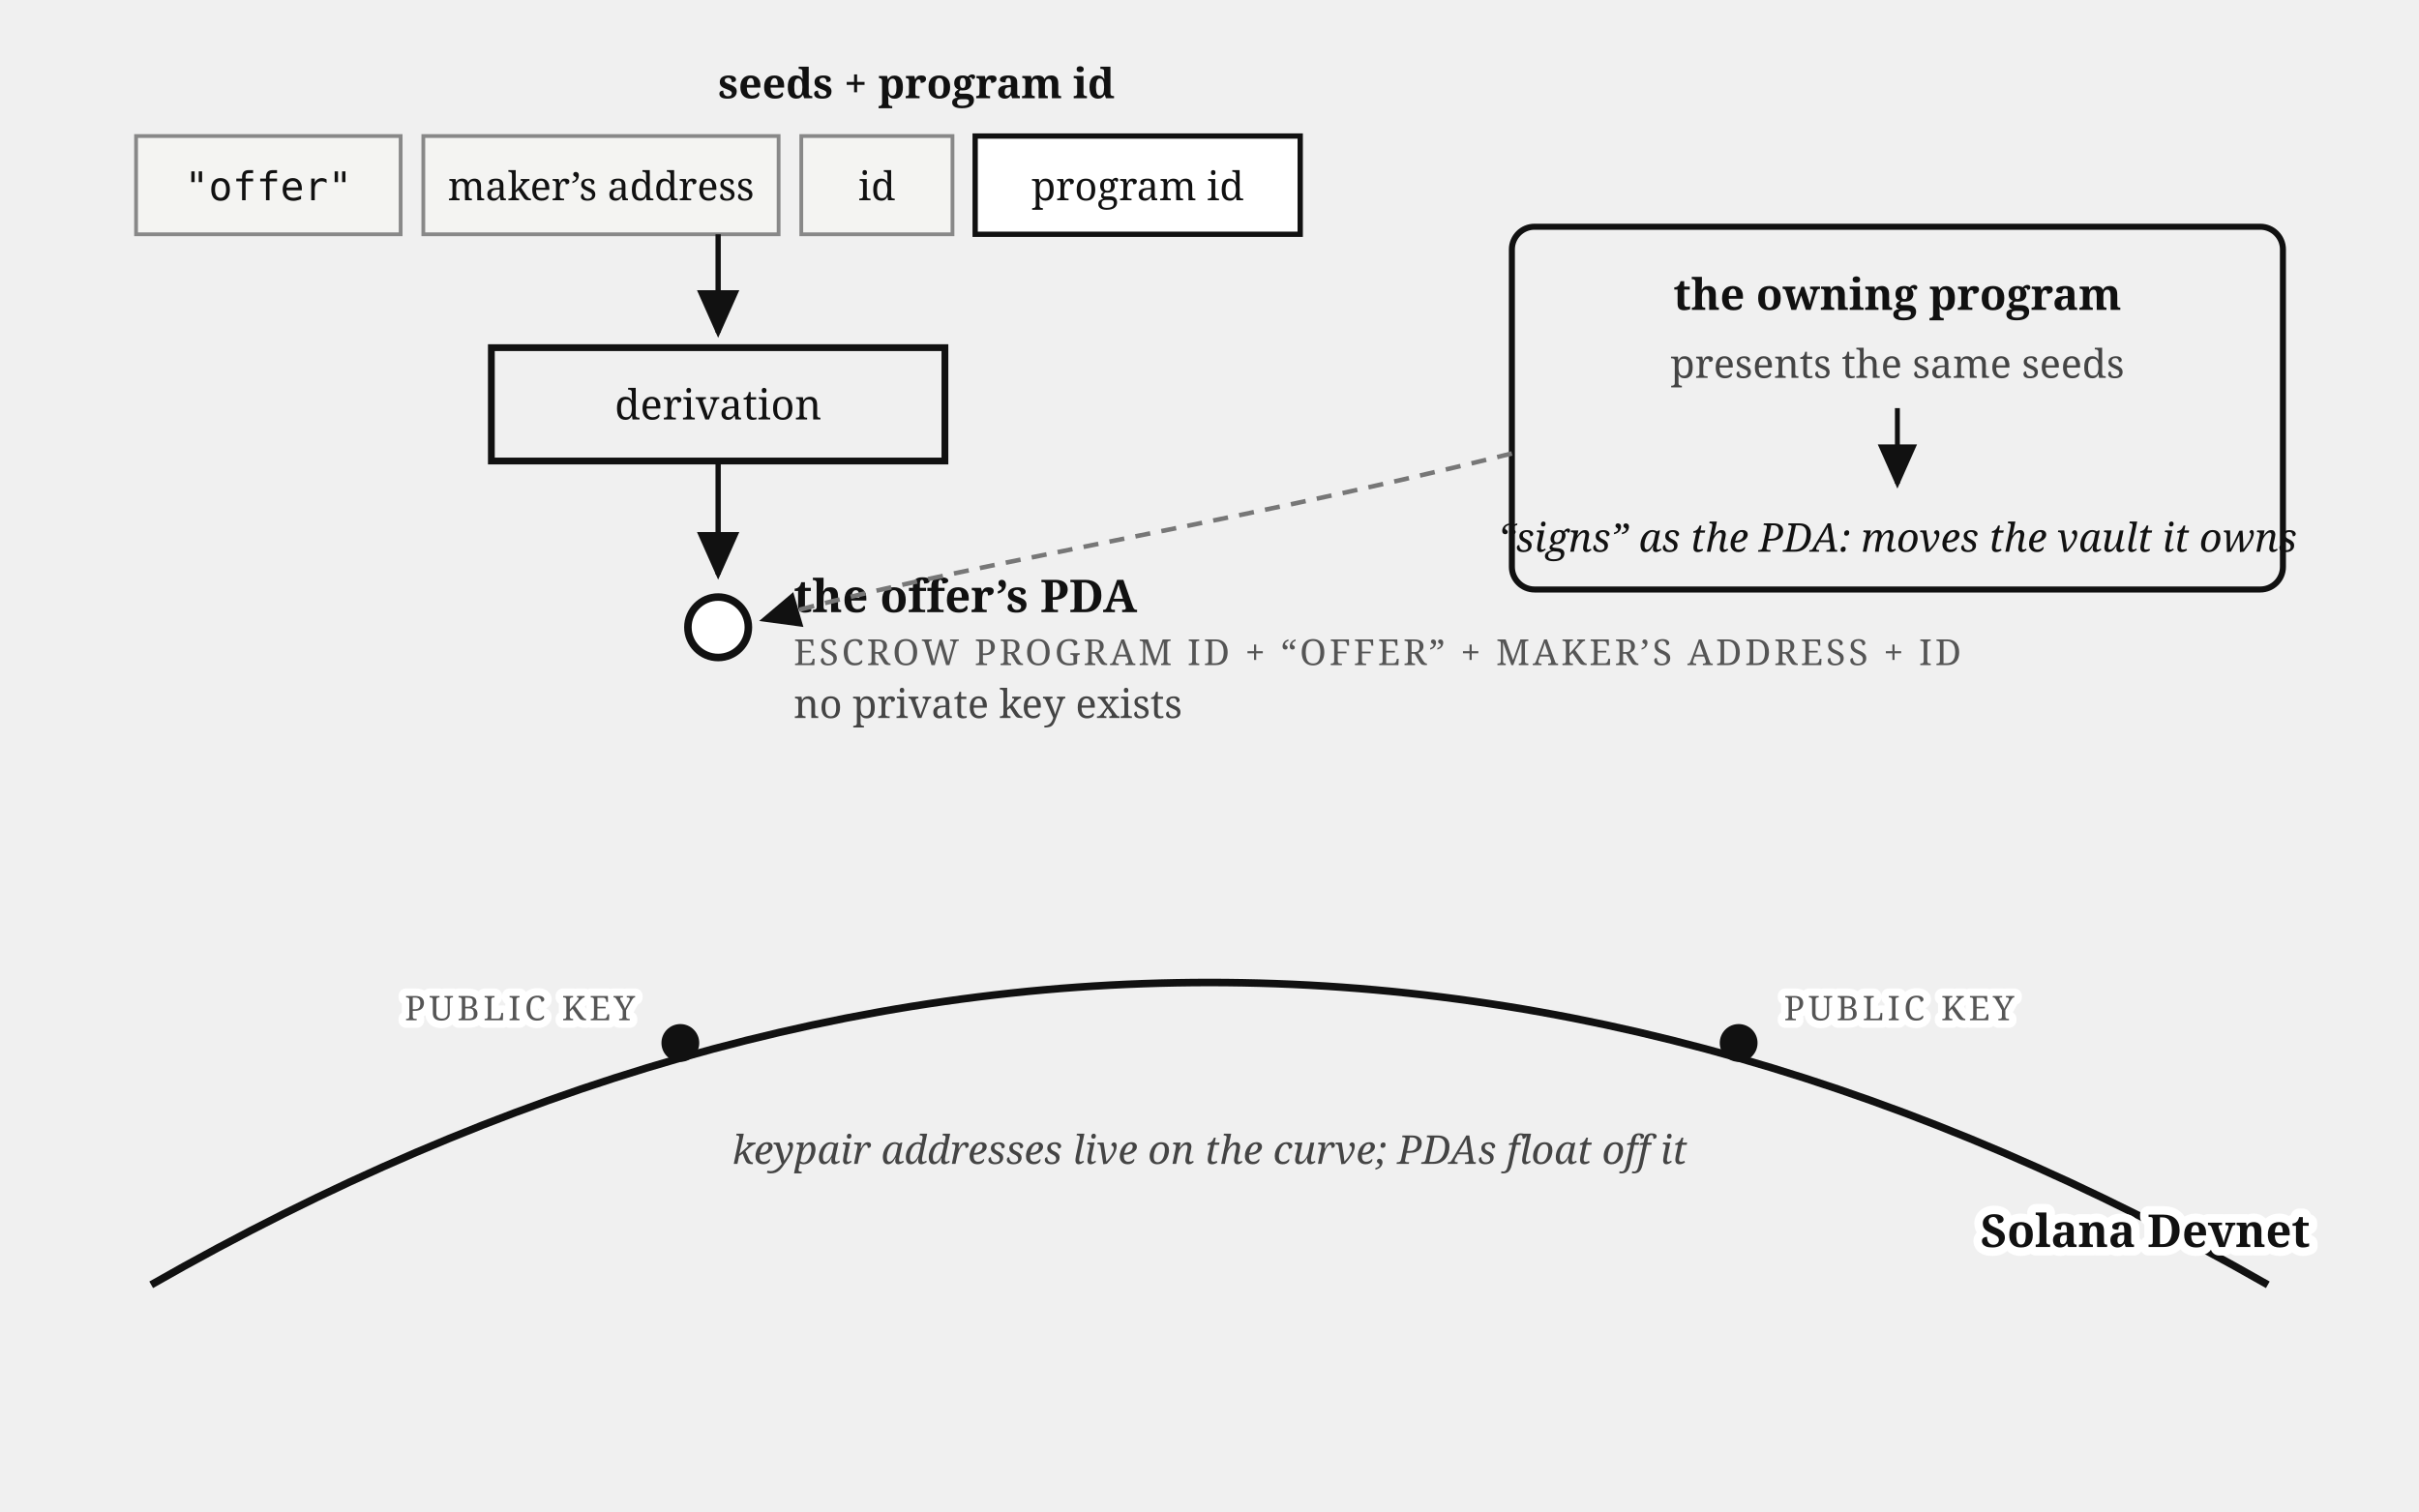
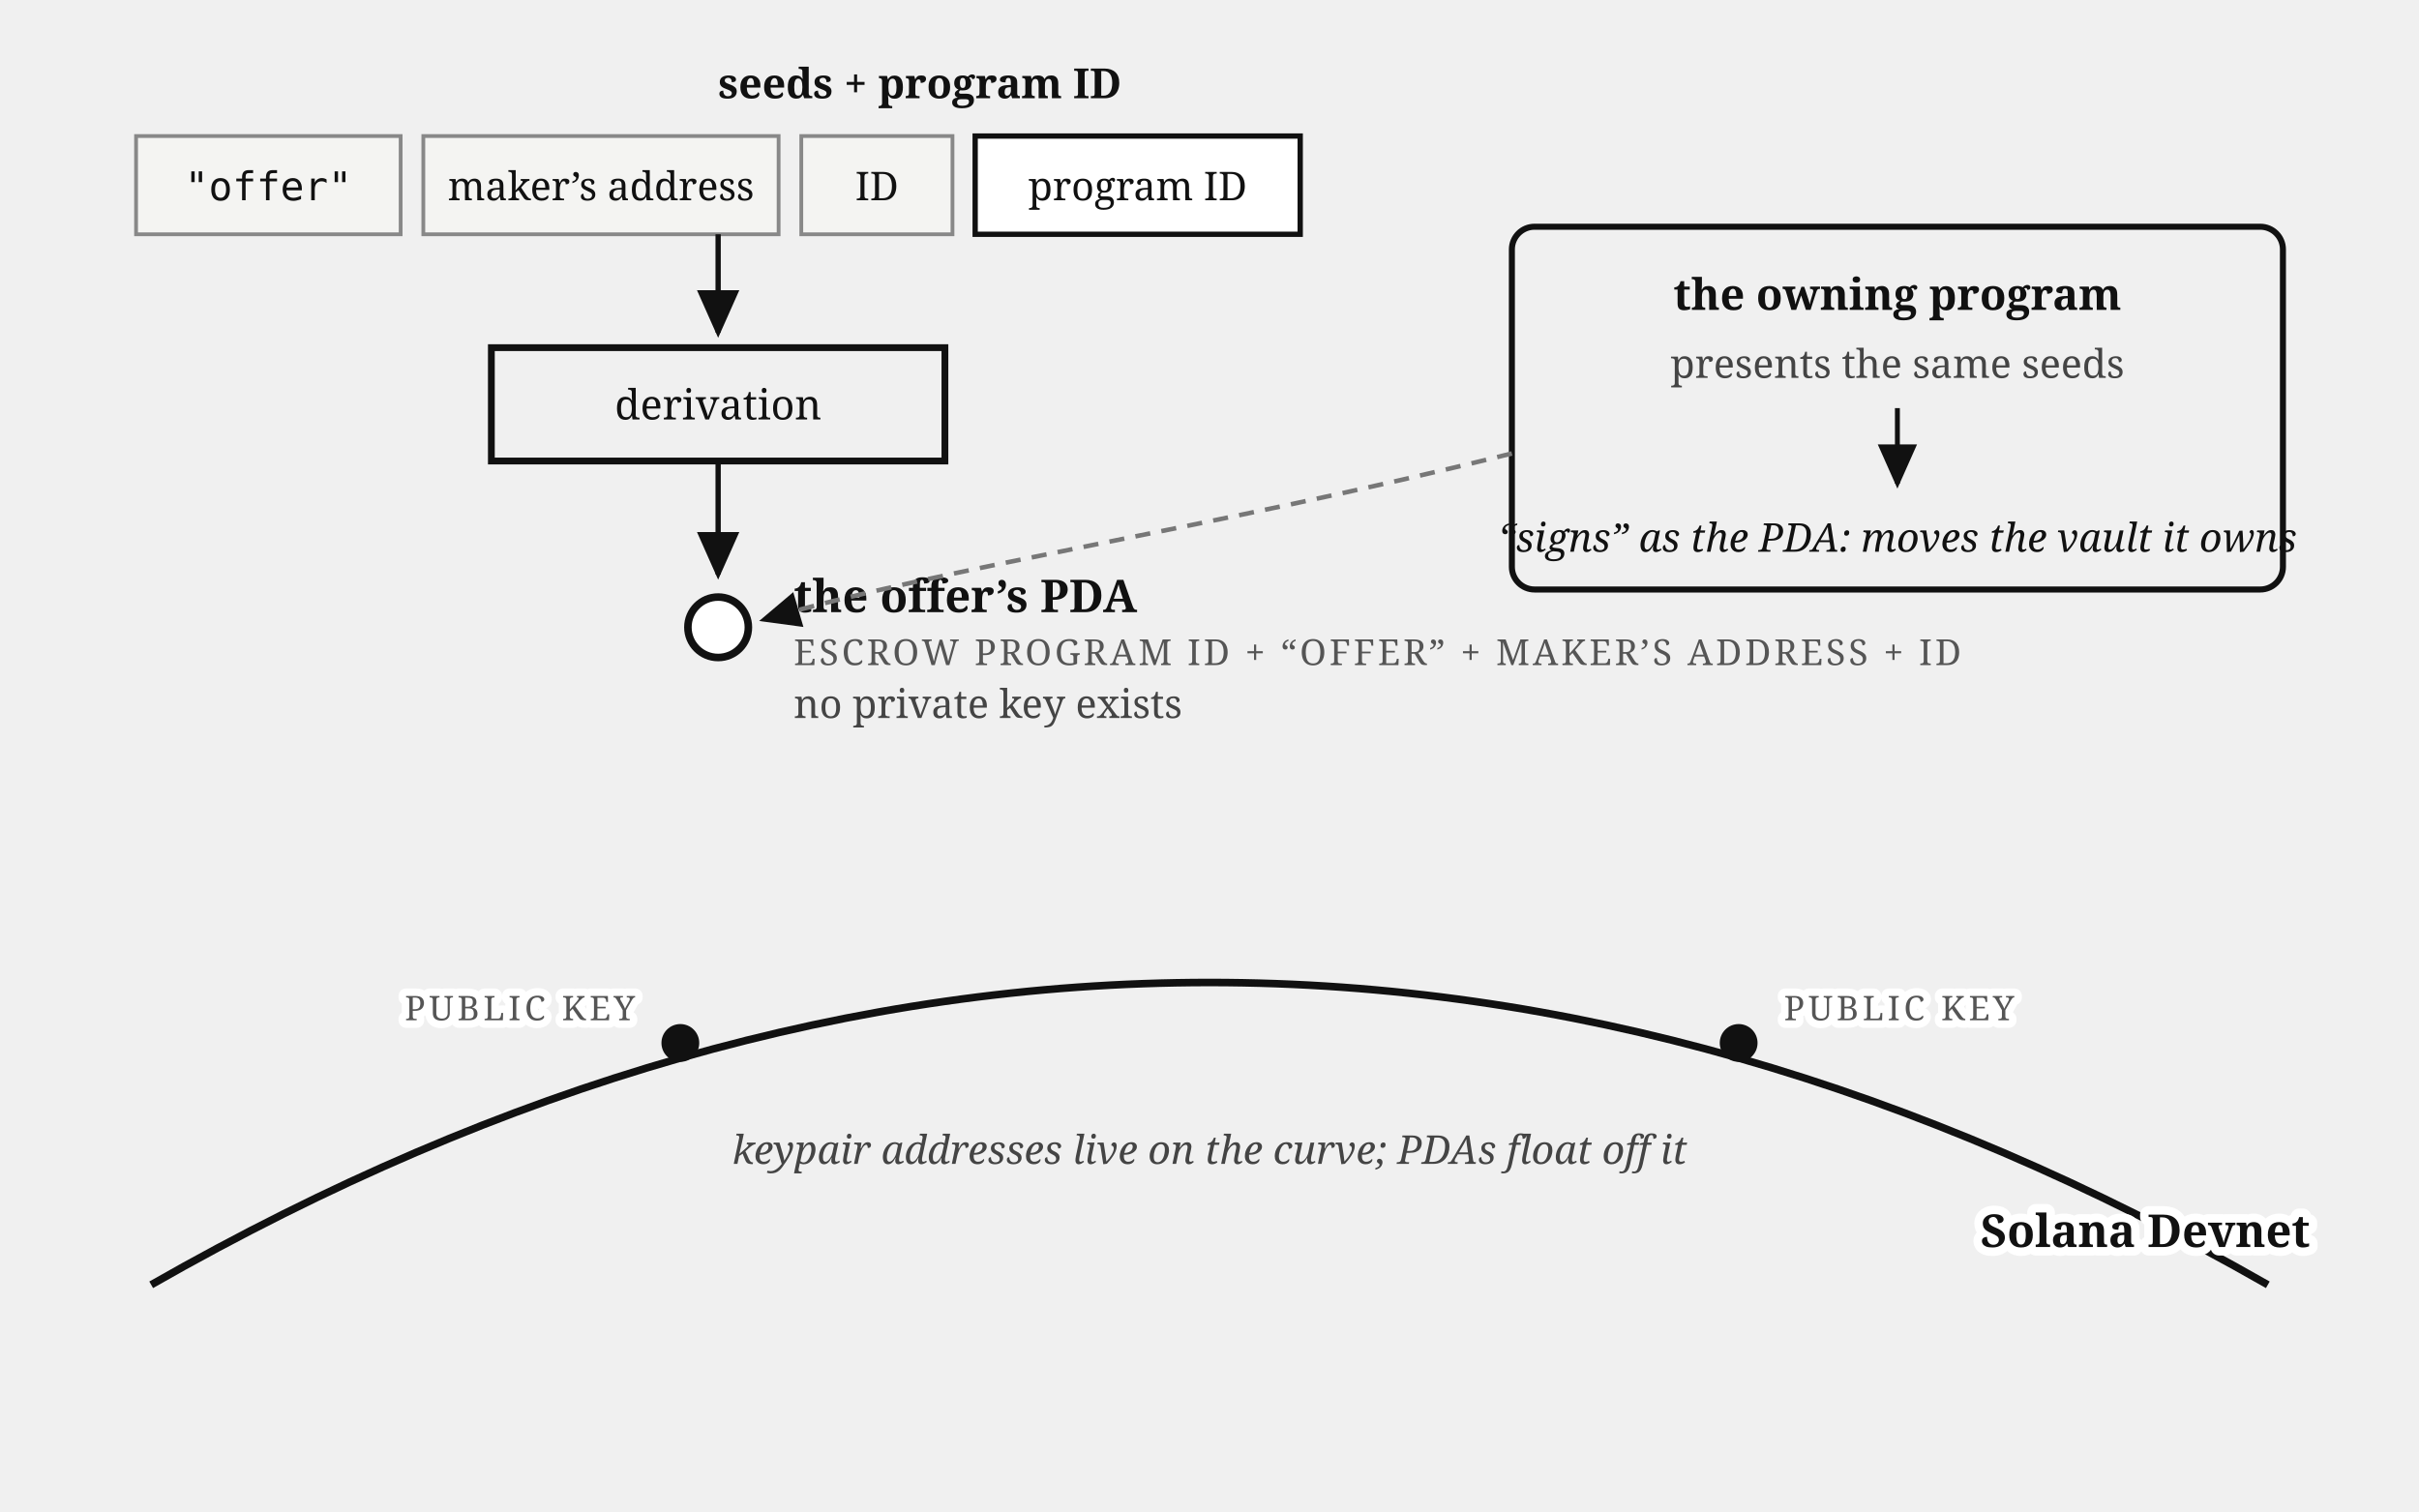
<svg xmlns="http://www.w3.org/2000/svg" viewBox="0 0 640 400" font-family="Georgia, serif" fill="#111">
  <defs>
    <marker id="arr3" markerWidth="9" markerHeight="8" refX="8" refY="4" orient="auto">
      <path d="M0,0 L9,4 L0,8 z" fill="#111" />
    </marker>
  </defs>
  <rect x="36" y="36" width="70" height="26" fill="#f4f4f2" stroke="#888" />
  <text x="71" y="53" font-size="10.5" text-anchor="middle" font-family="Menlo, monospace">"offer"</text>
  <rect x="112" y="36" width="94" height="26" fill="#f4f4f2" stroke="#888" />
  <text x="159" y="53" font-size="10.5" text-anchor="middle">maker’s address</text>
  <rect x="212" y="36" width="40" height="26" fill="#f4f4f2" stroke="#888" />
-   <text x="232" y="53" font-size="10.5" text-anchor="middle">id</text>
+   <text x="232" y="53" font-size="10.5" text-anchor="middle">ID</text>
  <rect x="258" y="36" width="86" height="26" fill="#fff" stroke="#111" stroke-width="1.4" />
-   <text x="301" y="53" font-size="10.5" text-anchor="middle">program id</text>
-   <text x="190" y="26" font-size="11" font-weight="bold">seeds + program id</text>
+   <text x="301" y="53" font-size="10.5" text-anchor="middle">program ID</text>
+   <text x="190" y="26" font-size="11" font-weight="bold">seeds + program ID</text>
  <path d="M 190,62 v 26" stroke="#111" stroke-width="1.4" marker-end="url(#arr3)" />
  <rect x="130" y="92" width="120" height="30" fill="none" stroke="#111" stroke-width="1.8" />
  <text x="190" y="111" font-size="11" text-anchor="middle">derivation</text>
  <path d="M 190,122 v 30" stroke="#111" stroke-width="1.4" marker-end="url(#arr3)" />
  <circle cx="190" cy="166" r="8" fill="#fff" stroke="#111" stroke-width="2" />
  <text x="210" y="162" font-size="12" font-weight="bold">the offer’s PDA</text>
  <text x="210" y="176" font-size="9.5" letter-spacing="0.8" fill="#555">ESCROW PROGRAM ID + “OFFER” + MAKER’S ADDRESS + ID</text>
  <text x="210" y="190" font-size="10.5" fill="#444">no private key exists</text>
  <path d="M 40,340 Q 320,180 600,340" fill="none" stroke="#111" stroke-width="2" />
  <circle cx="180" cy="276" r="5" fill="#111" />
  <text stroke="#fff" stroke-width="4" paint-order="stroke" stroke-linejoin="round" x="168" y="270" font-size="9" letter-spacing="1" fill="#555" text-anchor="end">PUBLIC KEY</text>
  <circle cx="460" cy="276" r="5" fill="#111" />
  <text stroke="#fff" stroke-width="4" paint-order="stroke" stroke-linejoin="round" x="472" y="270" font-size="9" letter-spacing="1" fill="#555">PUBLIC KEY</text>
  <text x="320" y="308" font-size="10.5" fill="#444" text-anchor="middle" font-style="italic">keypair addresses live on the curve; PDAs float off it</text>
  <rect x="400" y="60" width="204" height="96" rx="6" fill="none" stroke="#111" stroke-width="1.6" />
  <text x="502" y="82" font-size="11.5" font-weight="bold" text-anchor="middle">the owning program</text>
  <text x="502" y="100" font-size="10.5" fill="#444" text-anchor="middle">presents the same seeds</text>
  <path d="M 502,108 v 20" stroke="#111" stroke-width="1.3" marker-end="url(#arr3)" />
  <text x="502" y="146" font-size="10.5" text-anchor="middle" font-style="italic">“signs” as the PDA: moves the vault it owns</text>
  <path d="M 400,120 C 320,140 250,150 202,164" stroke="#777" stroke-width="1.2" stroke-dasharray="4 3" fill="none" marker-end="url(#arr3)" />
  <text stroke="#fff" stroke-width="4.5" paint-order="stroke" stroke-linejoin="round" x="524" y="330" font-size="12" font-weight="bold">Solana Devnet</text>
</svg>
